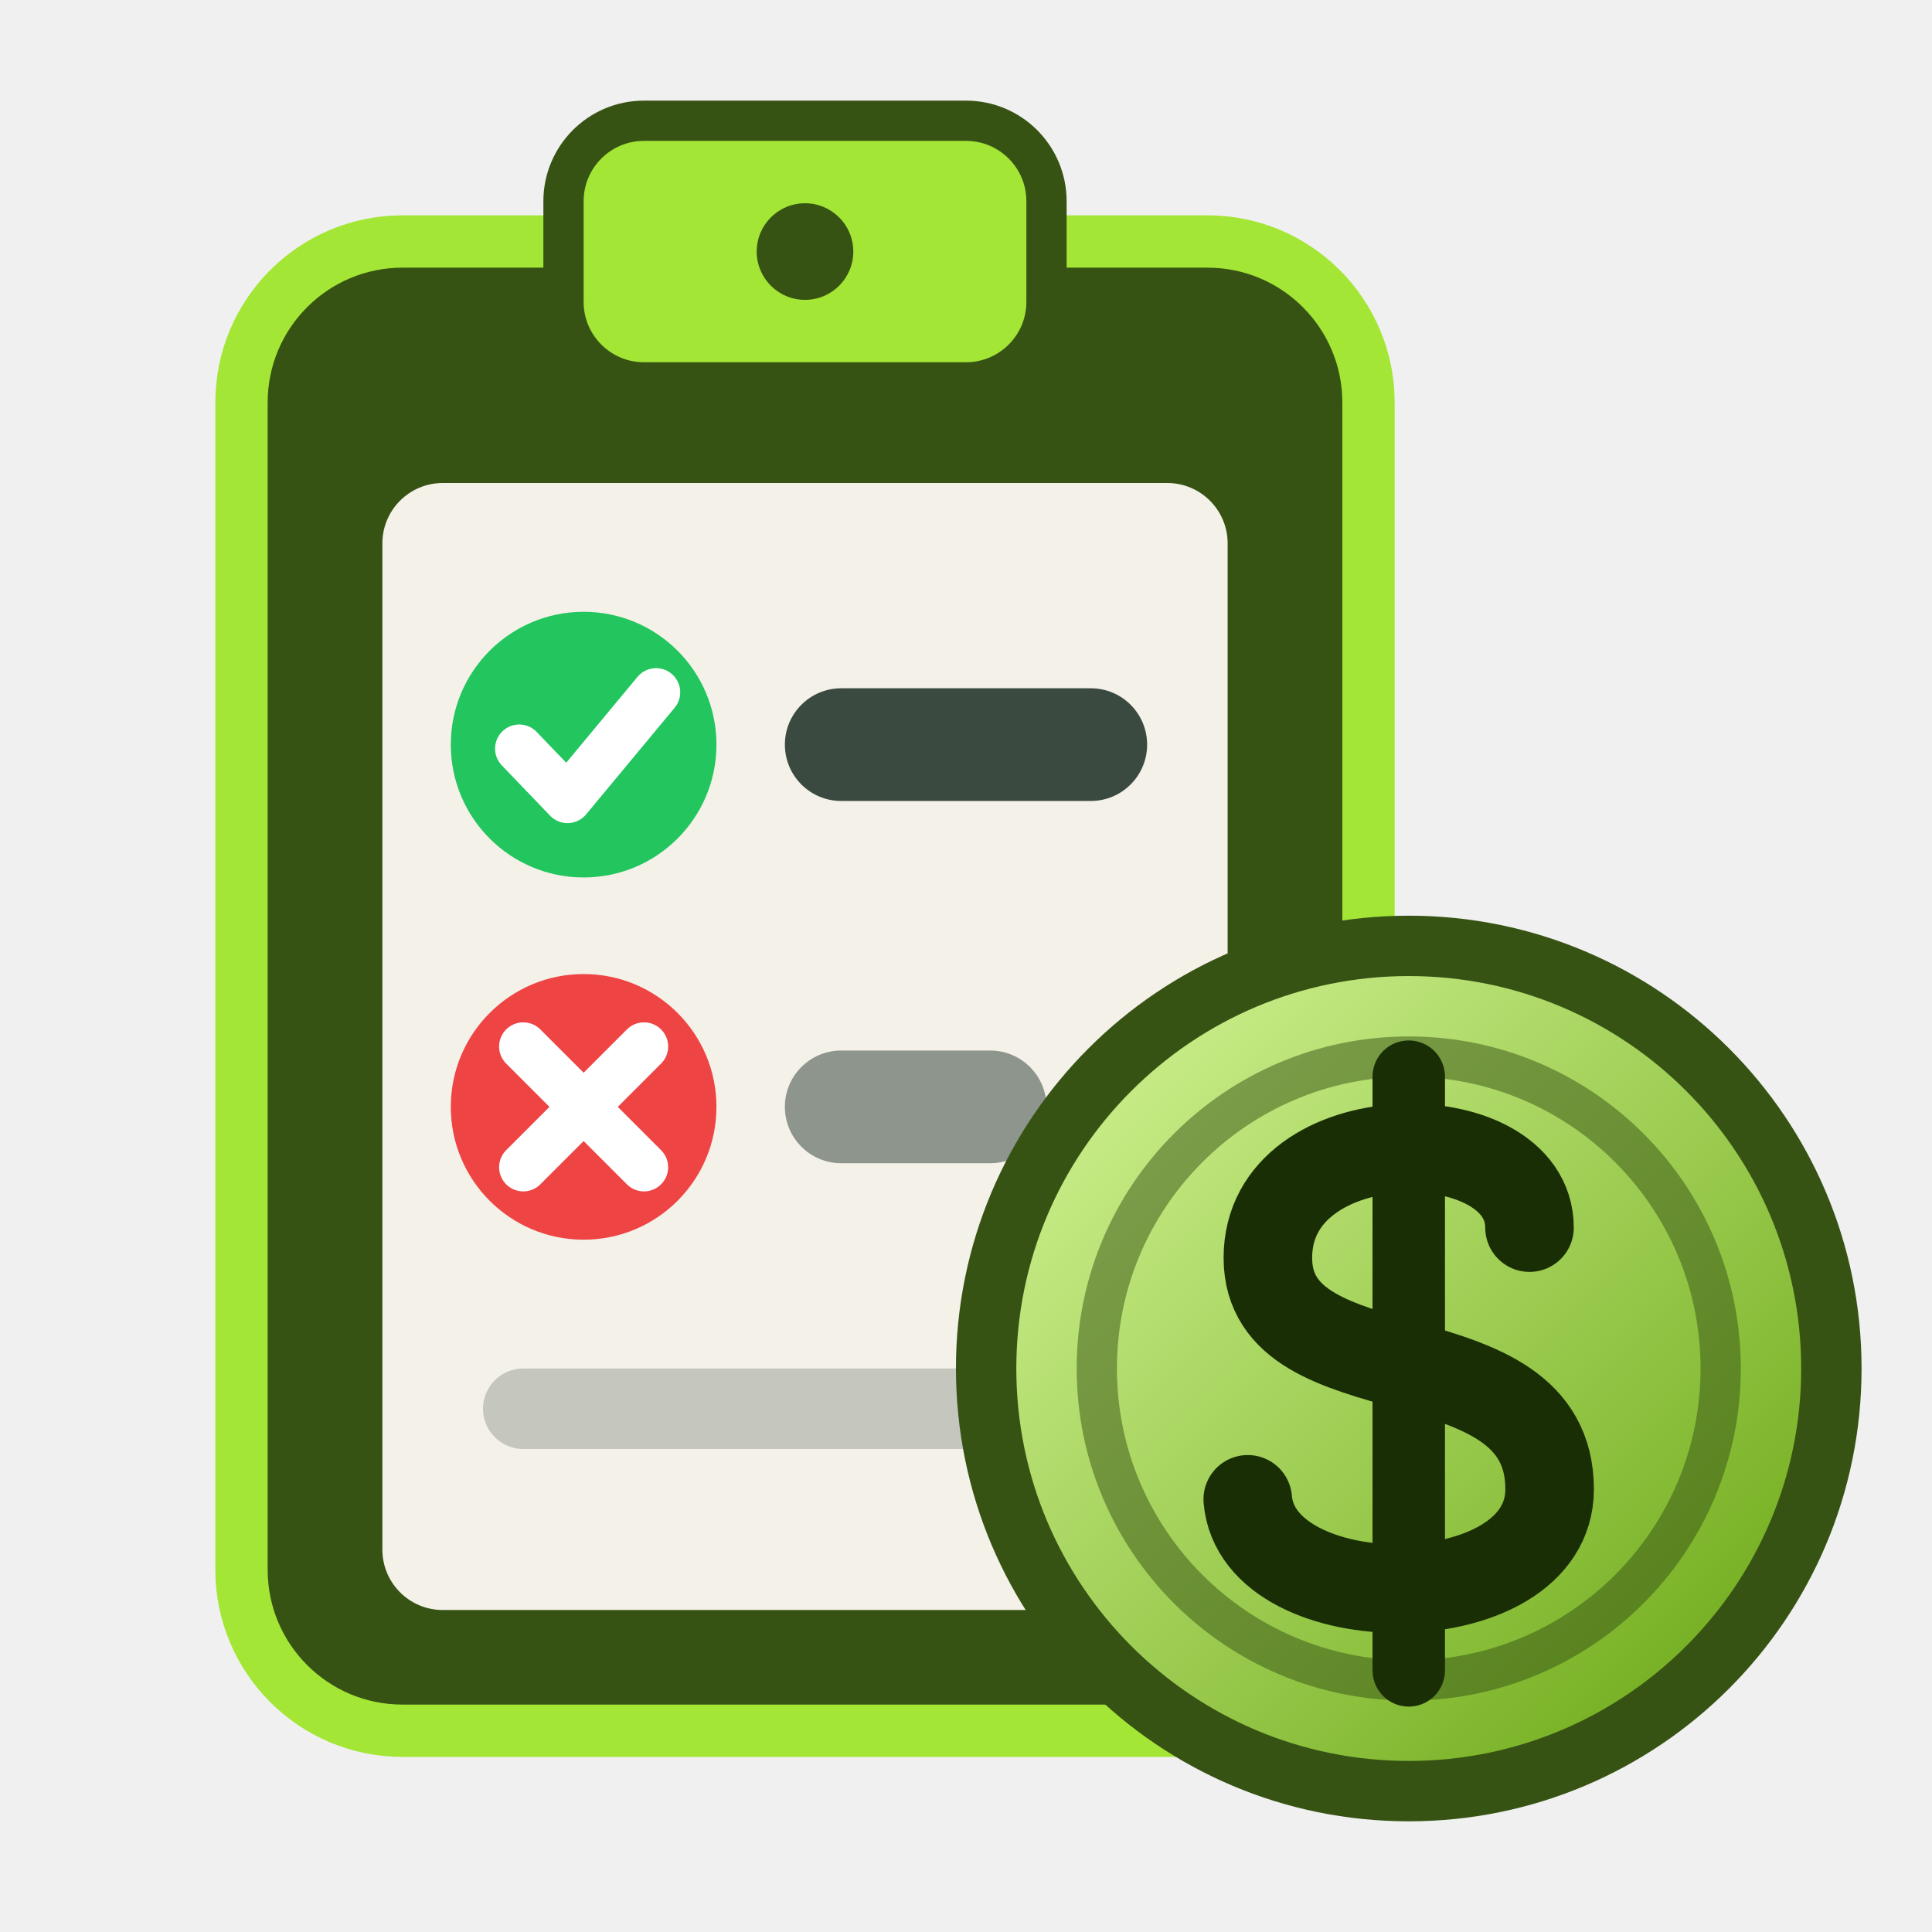
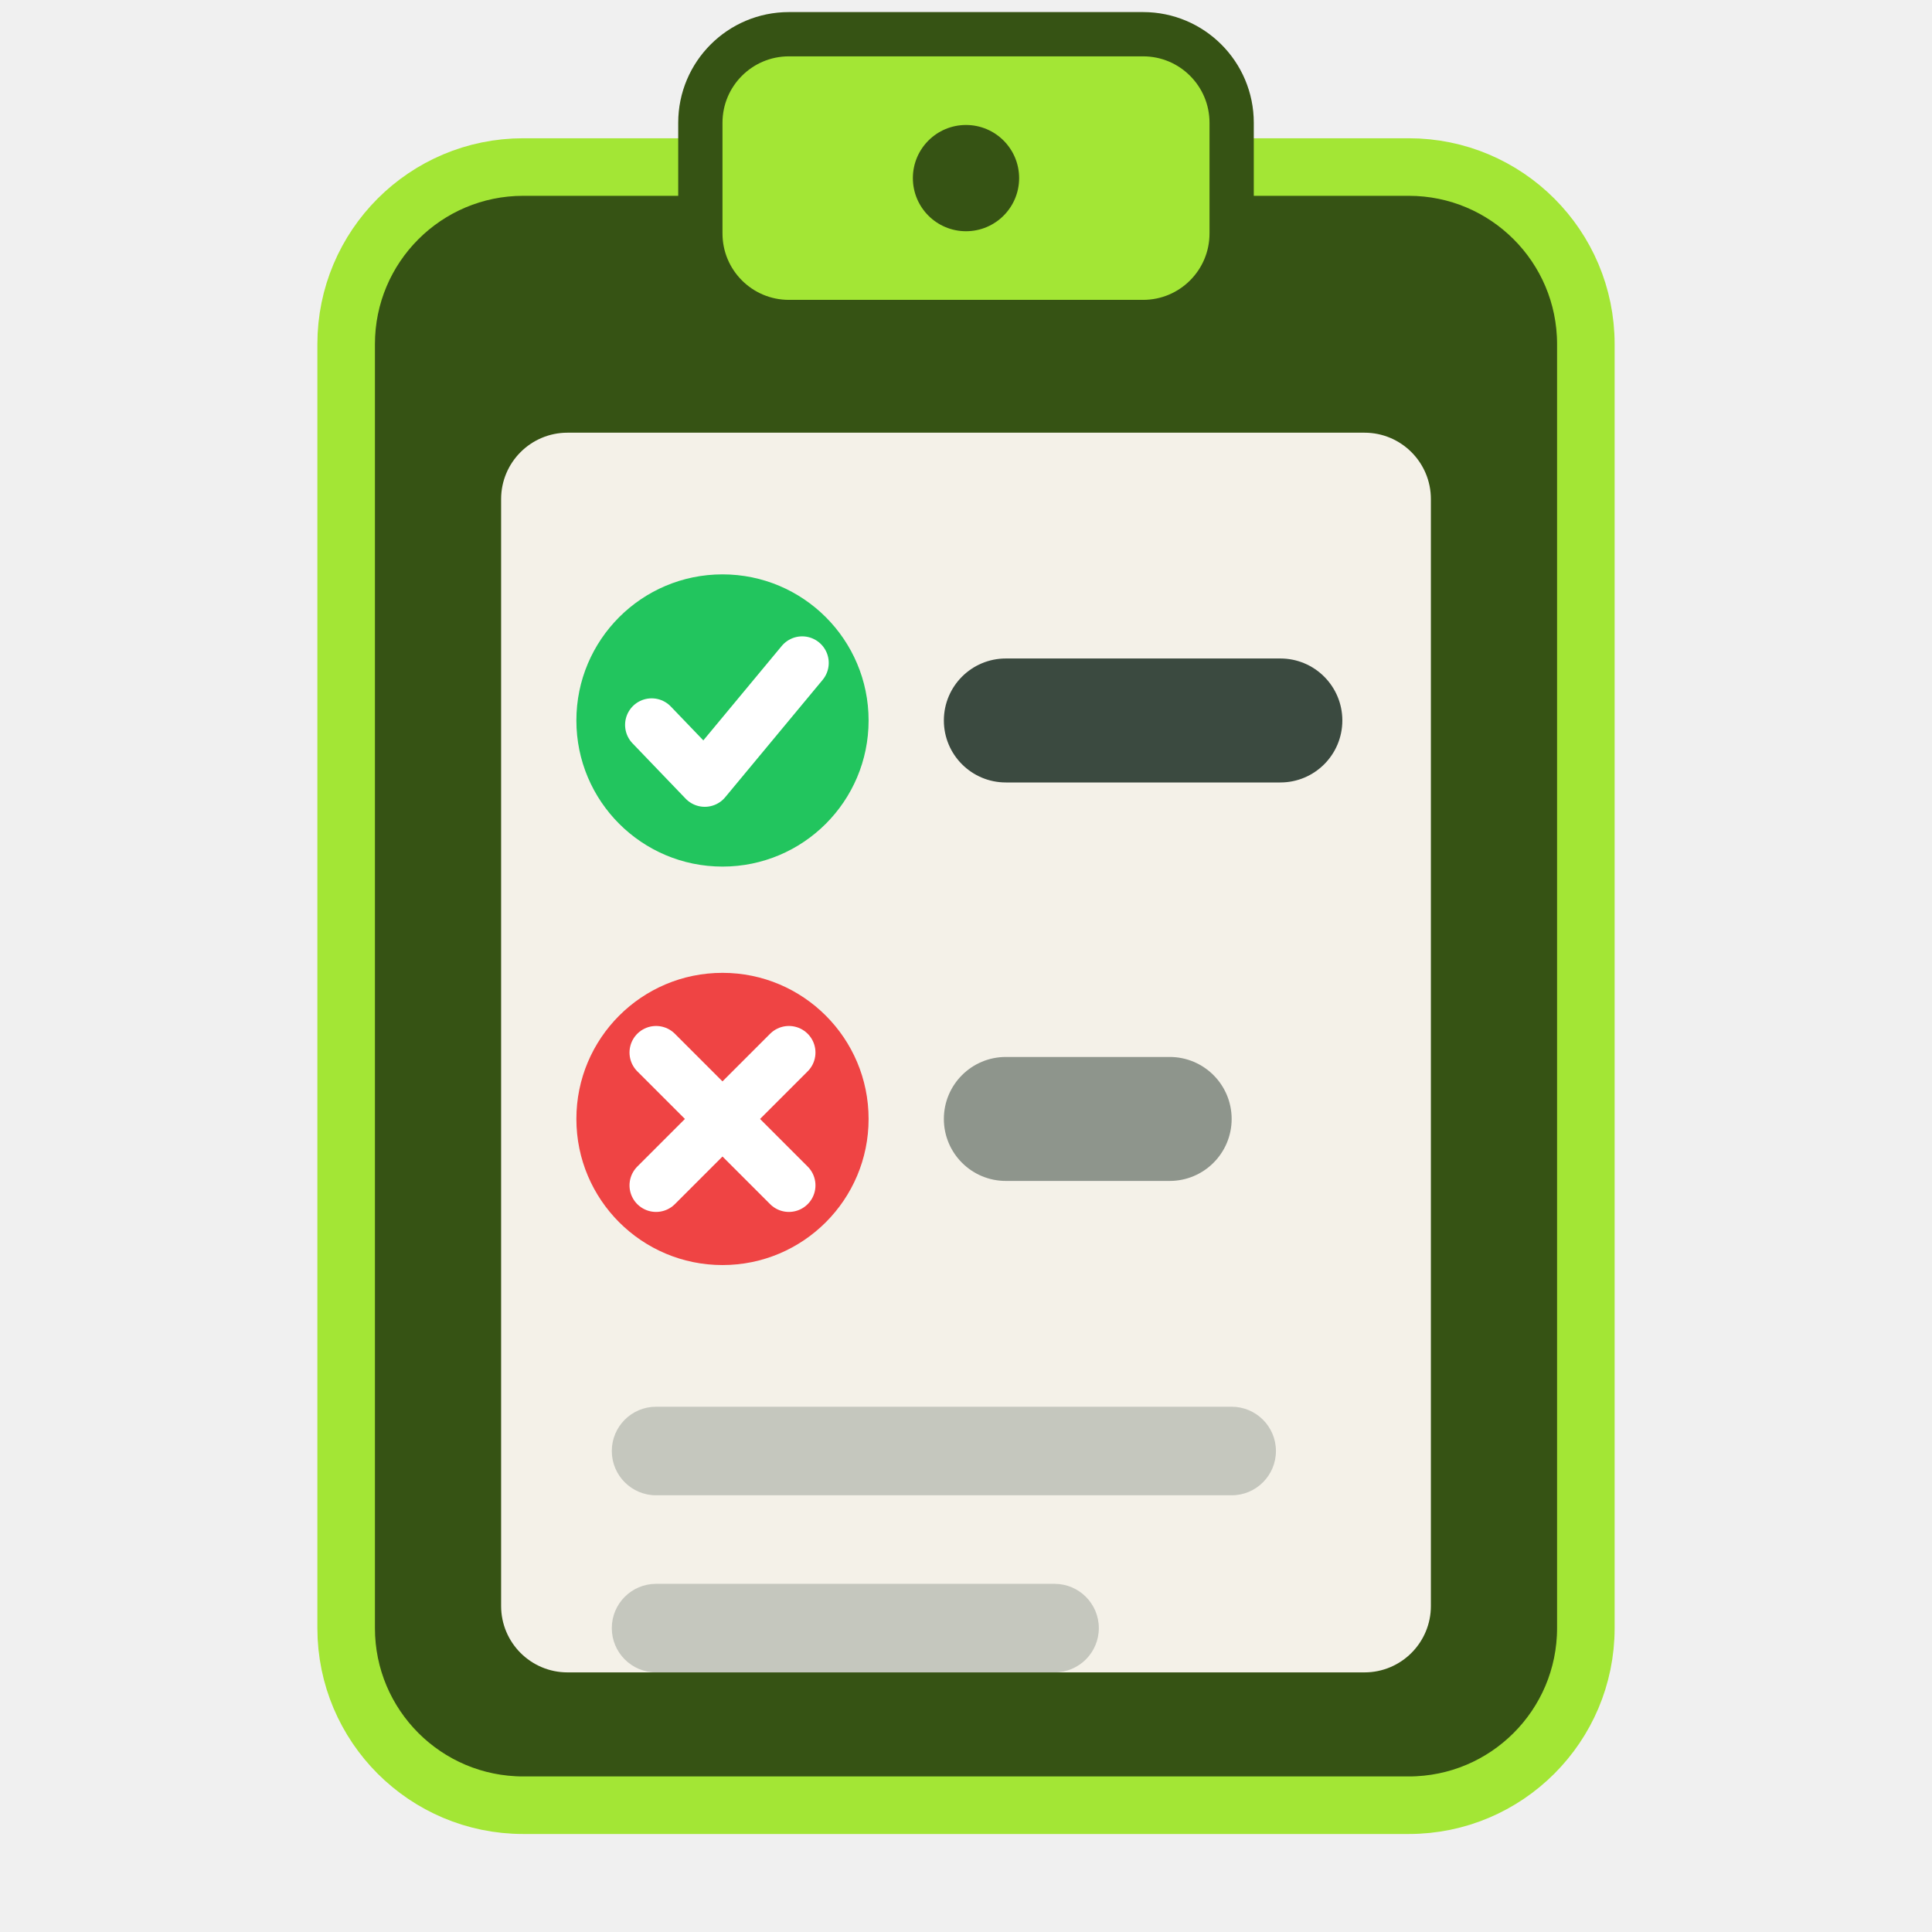
<svg xmlns="http://www.w3.org/2000/svg" viewBox="0 0 96 96" role="img" aria-label="FAB and Sit/Start">
-   <defs>
-     <linearGradient id="coin" x1="0" y1="0" x2="1" y2="1">
-       <stop offset="0" stop-color="#d9f99d" />
-       <stop offset="1" stop-color="#65a30d" />
-     </linearGradient>
-   </defs>
-   <rect x="12" y="12" width="56" height="74" rx="8" fill="#365314" stroke="#a3e635" stroke-width="2.6" />
-   <rect x="19" y="24" width="42" height="56" rx="3" fill="#f4f1e8" />
-   <rect x="28" y="6" width="24" height="13" rx="4" fill="#a3e635" stroke="#365314" stroke-width="2" />
-   <circle cx="40" cy="12.5" r="2.4" fill="#365314" />
-   <circle cx="29" cy="37" r="6.6" fill="#22c55e" />
-   <path d="M25.8 37.2L28.2 39.7L32.6 34.4" fill="none" stroke="#fff" stroke-width="2.4" stroke-linecap="round" stroke-linejoin="round" />
-   <rect x="39" y="34.2" width="18" height="5.6" rx="2.8" fill="#3b4a40" />
-   <circle cx="29" cy="55" r="6.6" fill="#ef4444" />
-   <path d="M26 52L32 58M32 52L26 58" stroke="#fff" stroke-width="2.4" stroke-linecap="round" />
-   <rect x="39" y="52.2" width="13" height="5.6" rx="2.8" fill="#3b4a40" fill-opacity=".55" />
-   <rect x="24" y="68" width="30" height="4" rx="2" fill="#3b4a40" fill-opacity=".25" />
-   <circle cx="70" cy="68" r="21" fill="url(#coin)" stroke="#365314" stroke-width="3" />
-   <circle cx="70" cy="68" r="15.5" fill="none" stroke="#365314" stroke-opacity=".5" stroke-width="2" />
-   <path d="M76 61C76 55.5 63 55.5 63 62.5C63 69.5 77 66 77 74C77 80.5 62.5 80.5 62 74.5" fill="none" stroke="#1a2e05" stroke-width="4.4" stroke-linecap="round" />
-   <path d="M70 53.5V83" stroke="#1a2e05" stroke-width="3.6" stroke-linecap="round" />
+   <g transform="translate(48 49) scale(1.1) translate(-40 -49)">
+     <rect x="12" y="12" width="56" height="74" rx="8" fill="#365314" stroke="#a3e635" stroke-width="2.6" />
+     <rect x="19" y="24" width="42" height="56" rx="3" fill="#f4f1e8" />
+     <rect x="28" y="6" width="24" height="13" rx="4" fill="#a3e635" stroke="#365314" stroke-width="2" />
+     <circle cx="40" cy="12.5" r="2.4" fill="#365314" />
+     <circle cx="29" cy="37" r="6.6" fill="#22c55e" />
+     <path d="M25.8 37.2L28.2 39.7L32.6 34.4" fill="none" stroke="#fff" stroke-width="2.4" stroke-linecap="round" stroke-linejoin="round" />
+     <rect x="39" y="34.2" width="18" height="5.6" rx="2.8" fill="#3b4a40" />
+     <circle cx="29" cy="55" r="6.6" fill="#ef4444" />
+     <path d="M26 52L32 58M32 52L26 58" stroke="#fff" stroke-width="2.4" stroke-linecap="round" />
+     <rect x="39" y="52.2" width="13" height="5.6" rx="2.8" fill="#3b4a40" fill-opacity=".55" />
+     <rect x="24" y="68" width="30" height="4" rx="2" fill="#3b4a40" fill-opacity=".25" />
+     <rect x="24" y="76" width="22" height="4" rx="2" fill="#3b4a40" fill-opacity=".25" />
+   </g>
</svg>
